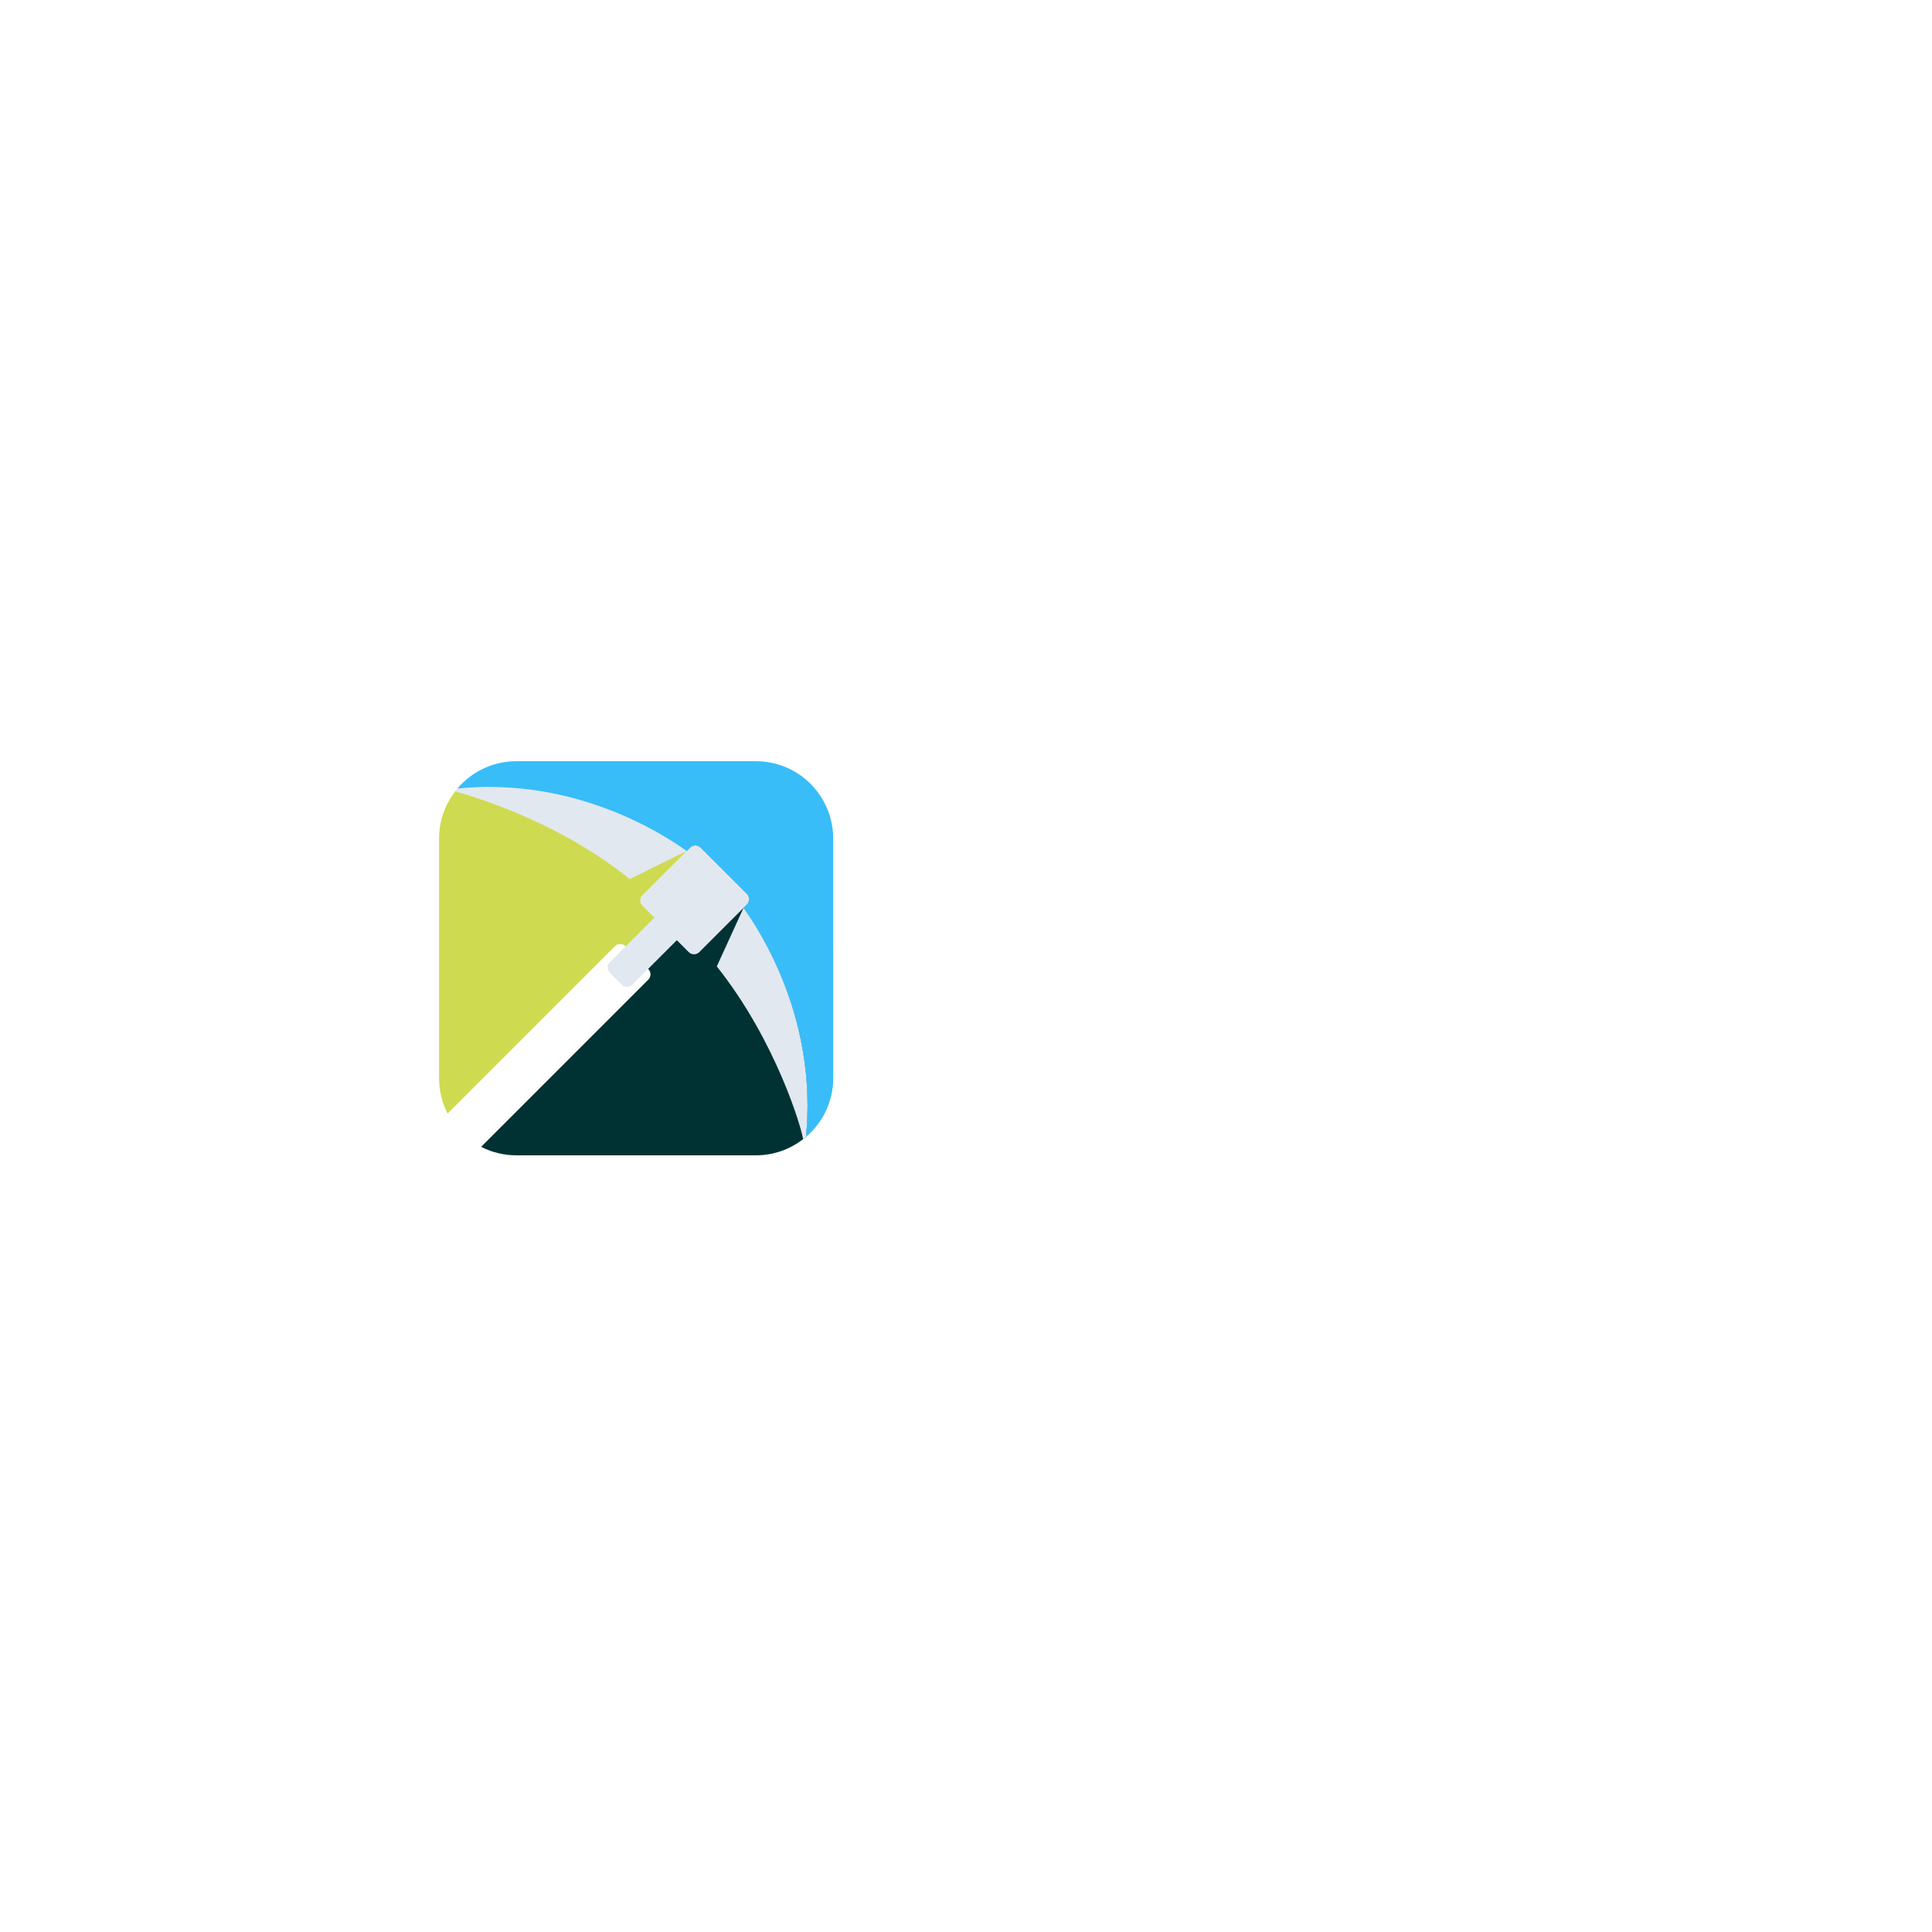
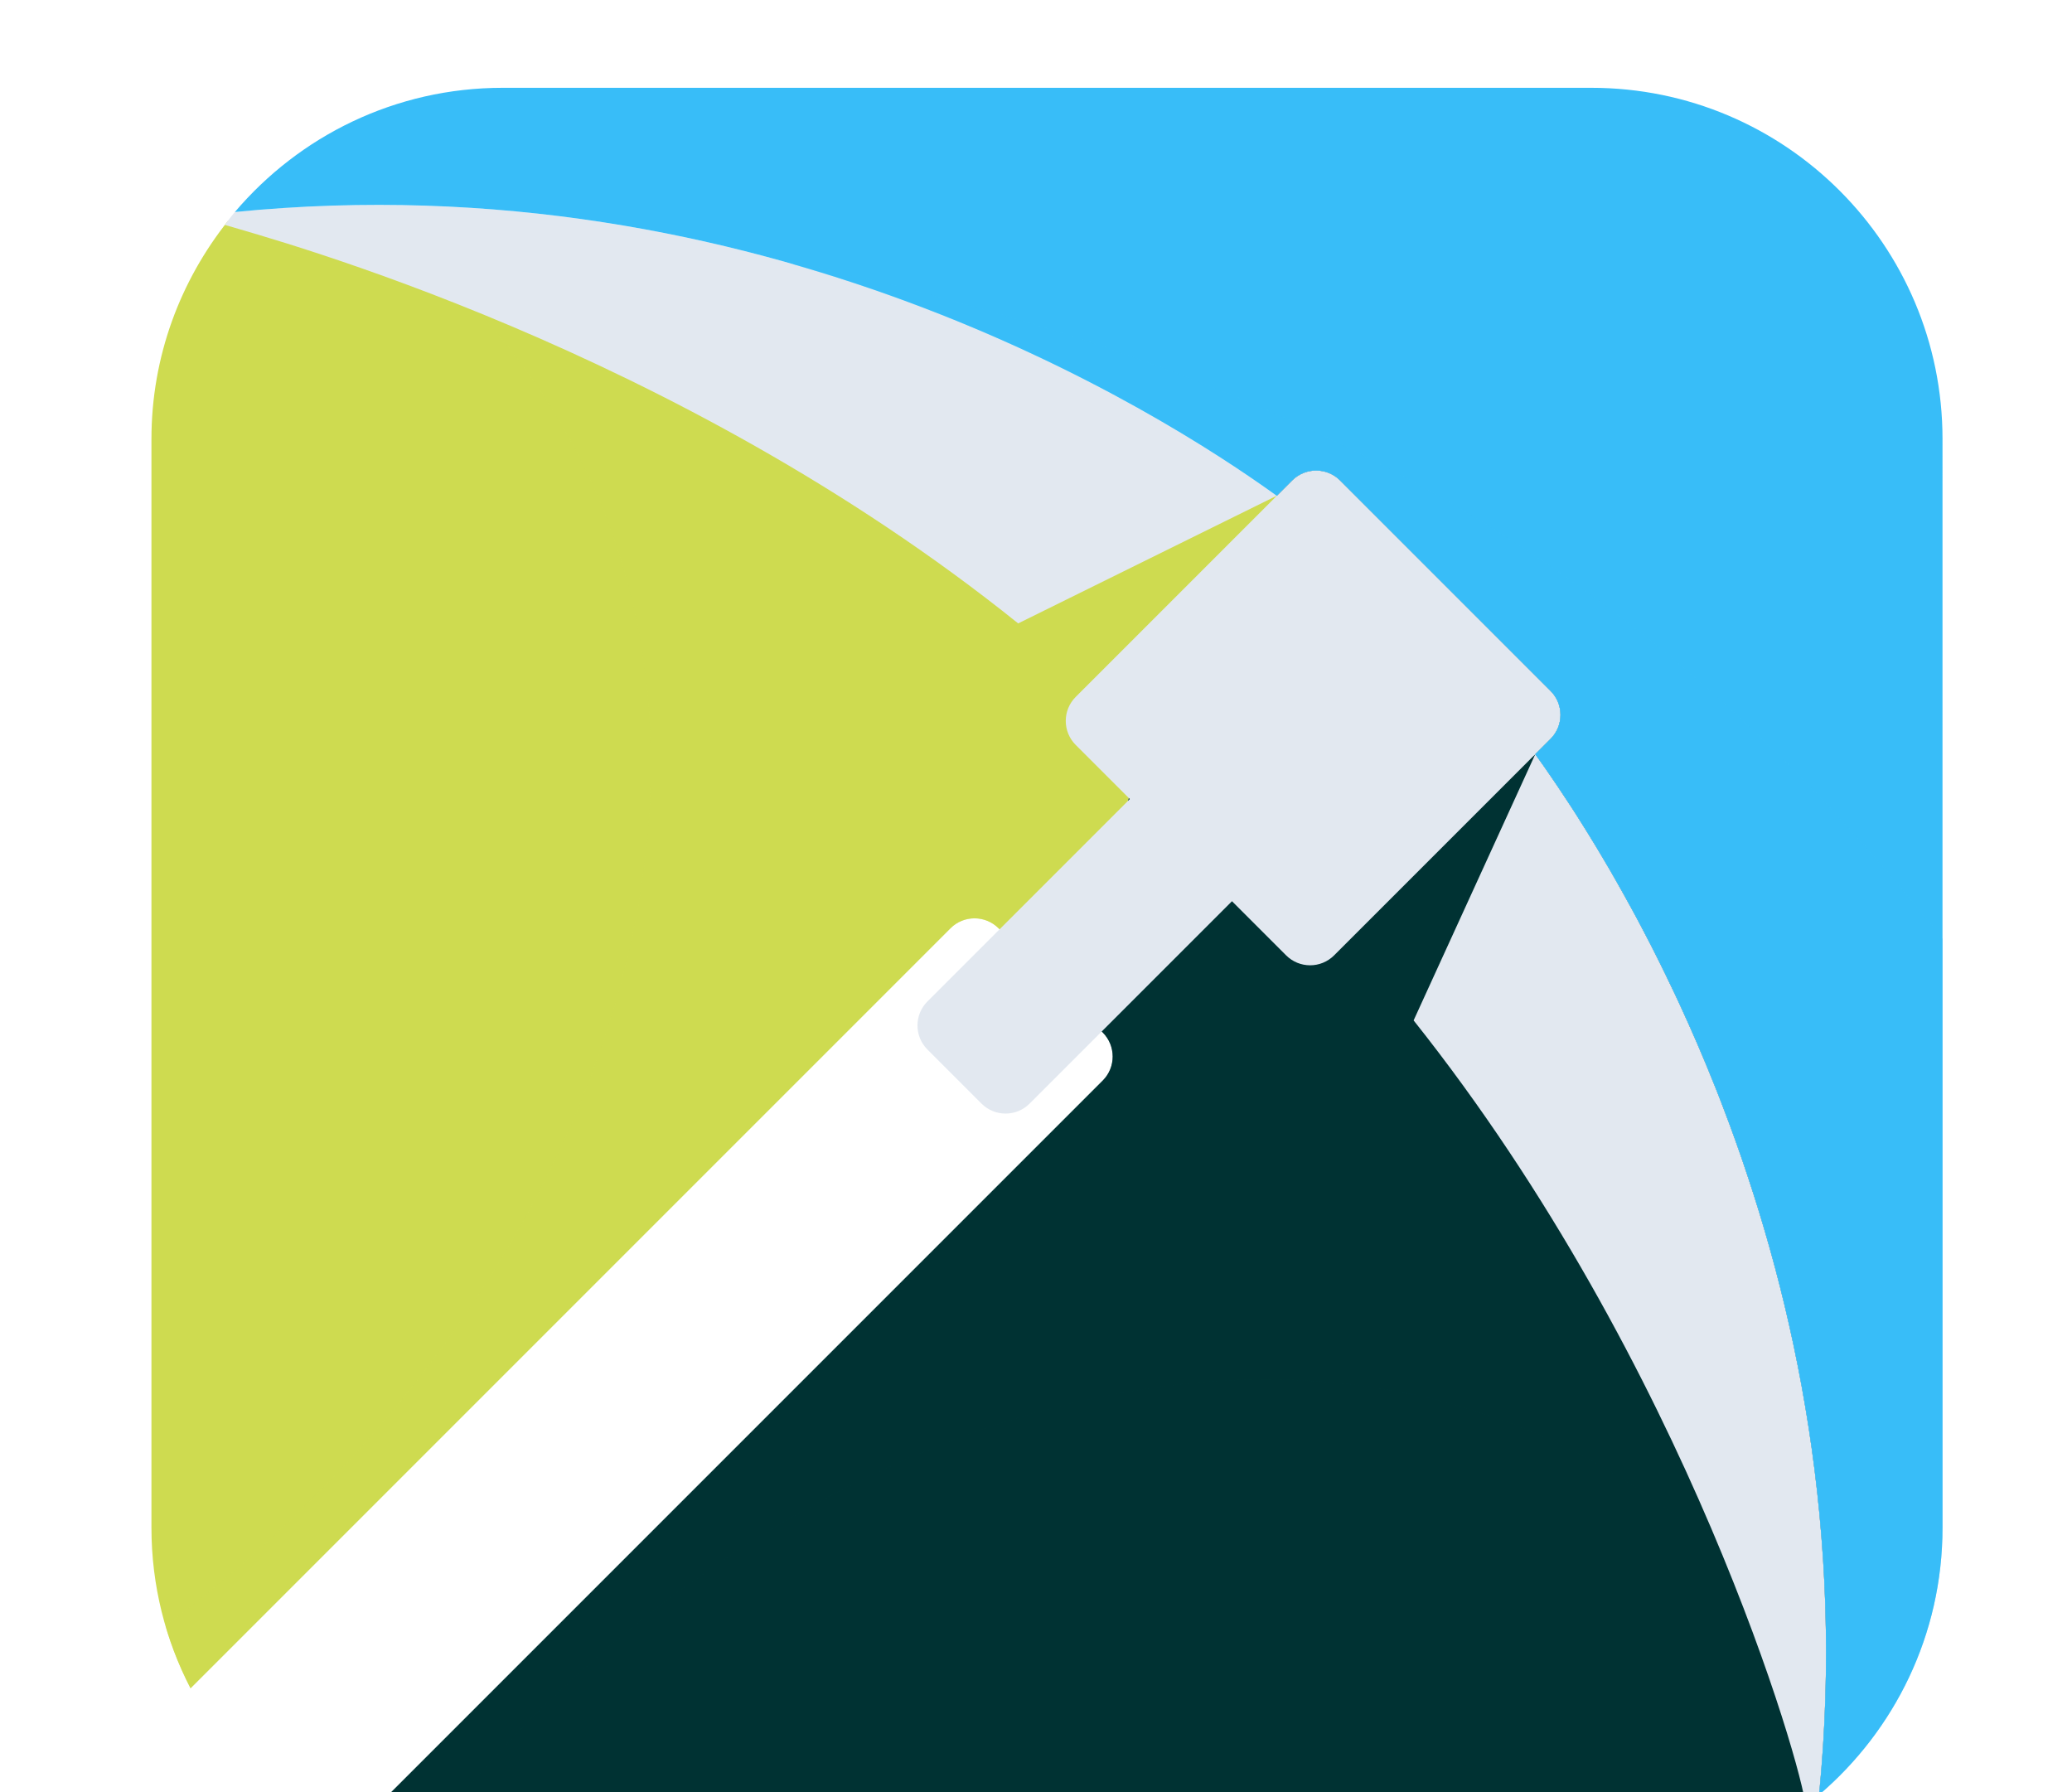
- <svg xmlns="http://www.w3.org/2000/svg" version="1.1" viewBox="0 0 500 500" fill="none">
+ <svg xmlns="http://www.w3.org/2000/svg" version="1.1" viewBox="105 192 118 102" fill="none">
  <g id="OBJECTS">
    <g>
      <path style="fill:#003233;" d="M192.432,234.95l0.87-0.871c0.756-0.755,0.756-1.982,0-2.737l-11.98-11.98    c-0.757-0.757-1.983-0.756-2.739,0l-0.87,0.87l-8.423,17.102l-0.916,4.527l-4.689,4.819l4.115,4.116    c0.755,0.756,0.756,1.982,0,2.738l-43.25,43.25c2.725,1.4,5.798,2.216,9.074,2.216h61.999c4.956-0.001,9.478-1.815,12.972-4.8    C211.537,264.338,197.354,241.771,192.432,234.95z" />
      <path style="opacity:0.5;fill:#003233;" d="M202.433,280.003l-10.037-45.089l-17.102,8.423l-4.528,0.916l-4.82,4.689l1.854,1.854    c0.755,0.756,0.756,1.982,0,2.738l-43.262,43.263c1.113,0.572,2.284,1.048,3.506,1.405    C147.704,271.955,181.417,261.287,202.433,280.003z" />
      <path style="fill:#CEDB50;" d="M159.129,244.862c0.756-0.757,1.983-0.756,2.739,0l1.818,1.817l4.689-4.819l0.916-4.527    l8.423-17.102c0,0-40.949-14.208-59.725-15.658c-2.719,3.416-4.364,7.723-4.364,12.428L113.625,279    c0,3.298,0.806,6.403,2.224,9.142L159.129,244.862z" />
      <path style="opacity:0.5;fill:#CEDB50;" d="M115.856,288.135l43.273-43.272c0.756-0.757,1.983-0.756,2.739,0l1.818,1.817    l4.689-4.819l0.916-4.527l8.423-17.102l-45.089-10.037c18.716,21.017,8.048,54.729-18.199,74.389    C114.788,285.821,115.272,287.008,115.856,288.135z" />
      <path style="fill:#e2e8f0;" d="M163.635,254.846c-0.756,0.757-1.982,0.755-2.737,0l-3.081-3.081c-0.755-0.756-0.756-1.981,0-2.737    l14.718-14.718c0.757-0.758,1.982-0.756,2.738-0.001l3.082,3.081c0.755,0.755,0.757,1.98-0.001,2.737L163.635,254.846z" />
      <g>
        <path style="fill:#e2e8f0;" d="M208.951,283.517c-0.003-0.094-0.006-0.186-0.009-0.279c-0.029-0.814-0.067-1.623-0.119-2.423     c-0.002-0.043-0.006-0.086-0.009-0.128c-0.22-3.367-0.637-6.604-1.202-9.694c-0.006-0.032-0.011-0.065-0.018-0.098     c-0.134-0.731-0.278-1.454-0.428-2.169c-0.019-0.089-0.038-0.178-0.057-0.268c-0.152-0.712-0.31-1.417-0.477-2.112     c-0.003-0.013-0.007-0.025-0.009-0.037c-0.692-2.883-1.502-5.613-2.382-8.182c-0.046-0.133-0.091-0.266-0.137-0.399     c-0.19-0.547-0.383-1.086-0.579-1.618c-0.056-0.151-0.112-0.3-0.169-0.449c-0.198-0.53-0.398-1.057-0.601-1.571     c-0.03-0.073-0.059-0.143-0.088-0.217c-0.655-1.646-1.332-3.207-2.015-4.684c-0.077-0.165-0.153-0.332-0.23-0.496     c-0.184-0.392-0.368-0.775-0.553-1.153c-0.098-0.202-0.197-0.402-0.294-0.601c-0.175-0.354-0.351-0.704-0.525-1.047     c-0.106-0.208-0.213-0.412-0.319-0.615c-0.169-0.326-0.339-0.653-0.508-0.968c-0.098-0.184-0.195-0.358-0.292-0.538     c-0.314-0.577-0.625-1.134-0.931-1.67c-0.107-0.189-0.217-0.383-0.324-0.567c-0.149-0.257-0.295-0.501-0.441-0.747     c-0.117-0.198-0.234-0.396-0.35-0.587c-0.141-0.233-0.28-0.46-0.418-0.684c-0.113-0.183-0.224-0.362-0.335-0.538     c-0.134-0.214-0.268-0.428-0.398-0.632c-0.104-0.161-0.204-0.314-0.305-0.47c-0.521-0.803-1.007-1.521-1.439-2.14     c-0.028-0.039-0.058-0.082-0.084-0.121c-0.155-0.22-0.302-0.427-0.443-0.622c-0.011-0.015-0.02-0.027-0.03-0.042l-6.928,15.156     c15.593,19.593,22.149,42.6,22.319,44.702c0.259-0.201,0.524-0.397,0.773-0.609C208.957,290.522,209.059,286.957,208.951,283.517     z" />
        <path style="fill:#e2e8f0;" d="M192.431,234.951c-1.009-1.398-1.638-2.152-1.638-2.152s-9.098,1.538-13.748,7.997     c1.396,1.332,2.736,2.707,4.026,4.112C183.191,242.298,186.689,238.869,192.431,234.951z" />
      </g>
      <g>
        <path style="fill:#e2e8f0;" d="M174.357,217.955c-0.237-0.153-0.488-0.311-0.74-0.468c-0.136-0.085-0.274-0.172-0.415-0.259     c-0.256-0.158-0.518-0.318-0.787-0.48c-0.148-0.091-0.302-0.181-0.455-0.272c-0.282-0.168-0.565-0.337-0.862-0.509     c-0.112-0.064-0.232-0.132-0.346-0.197c-0.665-0.382-1.363-0.771-2.094-1.167c-0.097-0.052-0.189-0.102-0.287-0.155     c-0.342-0.184-0.698-0.368-1.054-0.554c-0.175-0.091-0.35-0.182-0.529-0.273c-0.359-0.184-0.727-0.367-1.099-0.552     c-0.181-0.089-0.365-0.18-0.55-0.27c-0.393-0.19-0.789-0.382-1.196-0.572c-0.146-0.069-0.299-0.139-0.448-0.207     c-1.505-0.696-3.098-1.388-4.781-2.056c-0.051-0.02-0.101-0.041-0.152-0.063c-0.521-0.205-1.052-0.407-1.589-0.608     c-0.145-0.054-0.29-0.108-0.436-0.162c-0.532-0.196-1.073-0.391-1.621-0.58c-0.137-0.048-0.275-0.095-0.414-0.143     c-0.584-0.199-1.173-0.396-1.774-0.589c-0.004-0.001-0.008-0.002-0.012-0.004c-2.035-0.649-4.164-1.25-6.381-1.782     c-0.022-0.006-0.043-0.011-0.065-0.016c-0.683-0.163-1.376-0.318-2.075-0.468c-0.107-0.023-0.214-0.046-0.323-0.068     c-0.697-0.146-1.399-0.286-2.112-0.417c-0.07-0.013-0.141-0.024-0.21-0.037c-3.057-0.555-6.256-0.964-9.583-1.182     c-0.066-0.004-0.132-0.01-0.199-0.014c-0.776-0.049-1.559-0.086-2.349-0.113c-0.128-0.004-0.257-0.008-0.387-0.012     c-0.793-0.024-1.591-0.039-2.398-0.039c-0.057,0-0.114,0.001-0.172,0.001c-2.628,0.002-5.326,0.129-8.086,0.403     c-0.201,0.236-0.383,0.49-0.573,0.736c2.799,0.836,25.6,6.957,45.182,22.693l14.727-7.271c-0.803-0.579-1.832-1.29-3.057-2.083     C174.556,218.083,174.46,218.02,174.357,217.955z" />
        <path style="fill:#e2e8f0;" d="M179.864,221.868c0,0-0.753-0.628-2.15-1.637l-8.387,12.847c0.858,0.827,1.709,1.668,2.54,2.539     C178.326,230.968,179.864,221.868,179.864,221.868z" />
      </g>
      <path style="fill:#e2e8f0;" d="M180.979,246.402c-0.757,0.757-1.981,0.756-2.737-0.001l-11.98-11.979    c-0.755-0.756-0.757-1.98,0-2.737l12.322-12.323c0.756-0.756,1.982-0.757,2.739,0l11.98,11.98c0.756,0.755,0.756,1.982,0,2.737    L180.979,246.402z" />
      <path style="fill:#38bdf8;" d="M195.625,197h-62.001c-6.114,0-11.578,2.75-15.247,7.073c29.907-2.975,52.51,11.233,59.336,16.158    l0.87-0.87c0.756-0.756,1.982-0.757,2.739,0l11.98,11.98c0.756,0.755,0.756,1.982,0,2.737l-0.87,0.871    c4.922,6.821,19.107,29.39,16.164,59.256c4.296-3.668,7.029-9.114,7.029-15.206l0.001-62C215.625,205.954,206.671,197,195.625,197    z" />
      <path style="opacity:0.5;fill:#38bdf8;" d="M215.624,245.464c-15.044-18.96-33.219-31.622-65.505-38.554l0.085,0.148    c13.629,3.922,23.413,10.217,27.509,13.173l0.87-0.87c0.756-0.756,1.982-0.757,2.739,0l11.98,11.98    c0.756,0.755,0.756,1.982,0,2.737l-0.87,0.871c4.922,6.821,19.107,29.39,16.164,59.256c4.296-3.668,7.029-9.114,7.029-15.206    V245.464z" />
    </g>
  </g>
</svg>
